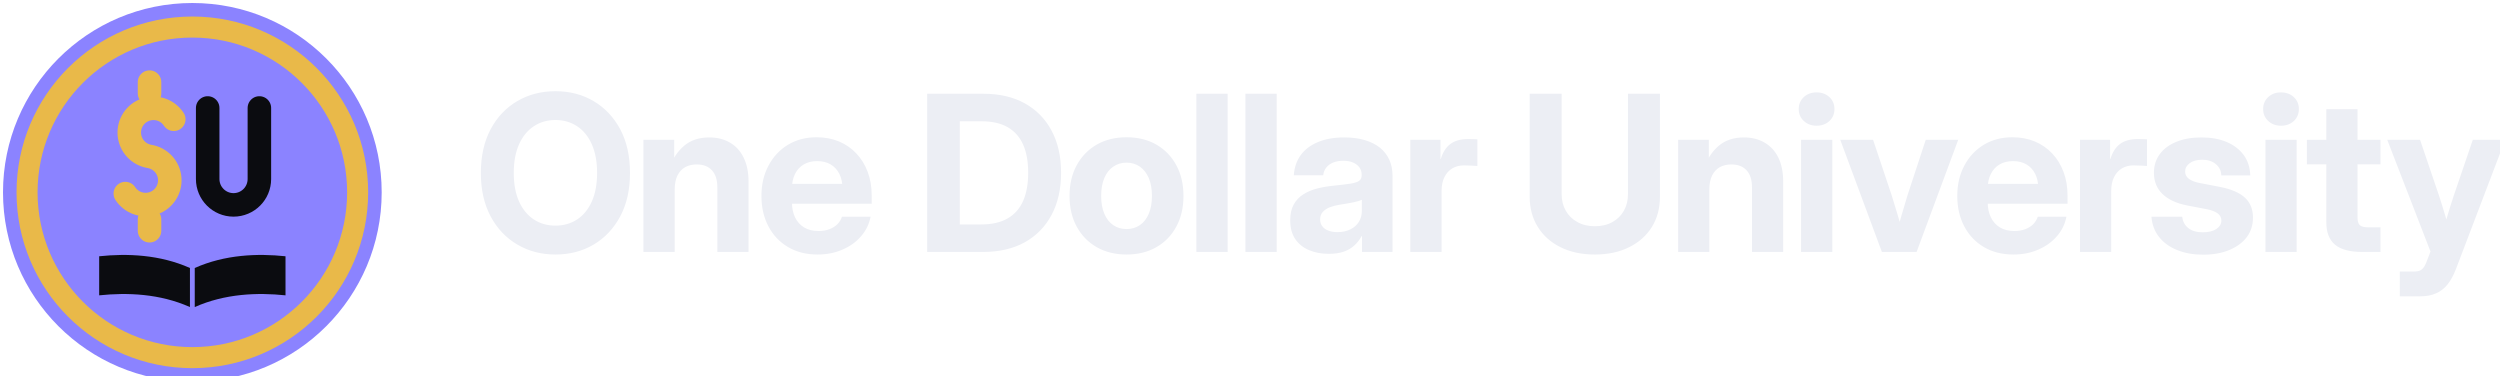
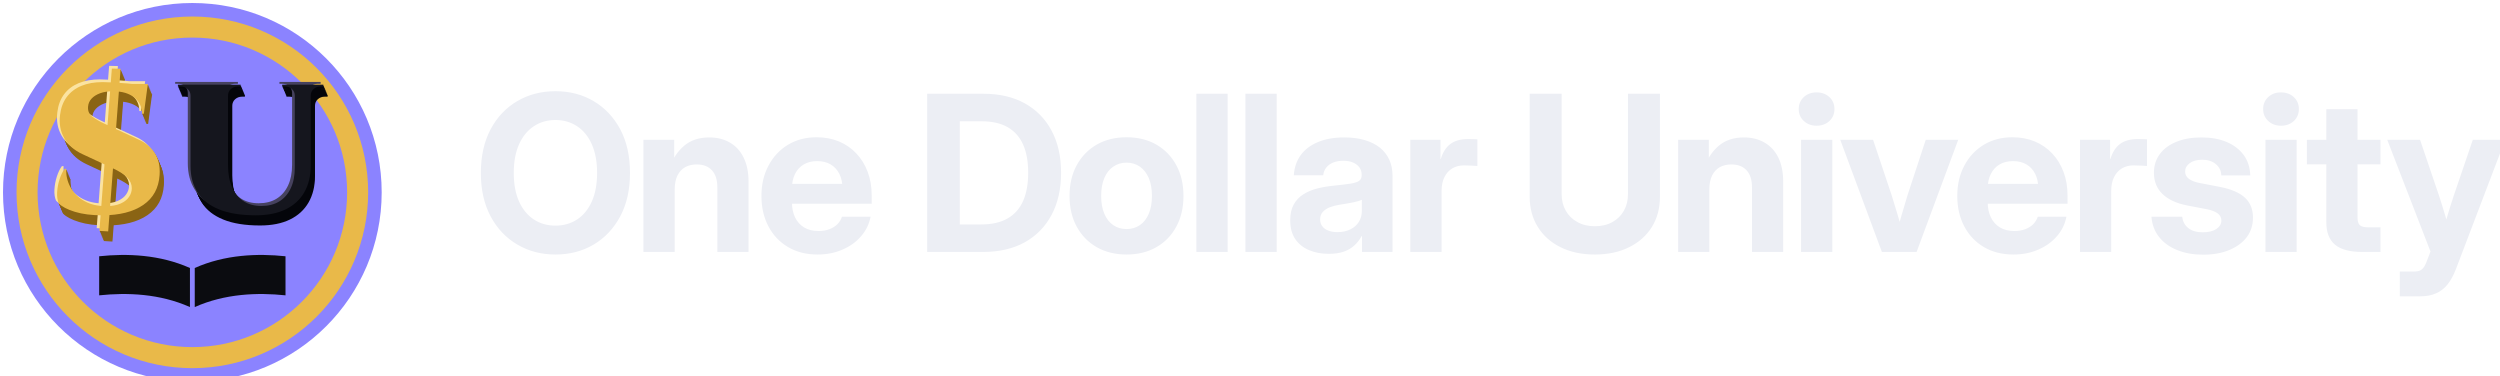
<svg xmlns="http://www.w3.org/2000/svg" viewBox="0 0 266.19 40" width="266.19" height="40">
  <g transform="translate(0 0) scale(0.16)">
    <circle cx="128" cy="128" r="126" fill="#8B83FF" />
    <circle cx="128" cy="128" r="110" fill="none" stroke="#E9B949" stroke-width="14" />
-     <path d="M115.64 79.38A16.12 16.12 0 1 0 99.51 104.1A16.12 16.12 0 1 1 83.39 128.82" fill="none" stroke="#E9B949" stroke-width="15.65" stroke-linecap="round" stroke-linejoin="round" />
-     <path d="M99.51 54.65V62.17M99.51 146.02V153.55" fill="none" stroke="#E9B949" stroke-width="15.65" stroke-linecap="round" stroke-linejoin="round" />
-     <path d="M138.21 71.85V119.15A17.2 17.2 0 0 0 172.61 119.15V71.85" fill="none" stroke="#0B0C10" stroke-width="15.65" stroke-linecap="round" stroke-linejoin="round" />
+     <path d="M71.18 61.41Q73.86 61.41 78.37 61.66Q82.87 61.9 87.74 62.33Q92.61 62.75 96.26 63.18Q99.92 63.6 101.01 64.09L98.58 82.48H97.36Q97.36 75.78 92.18 71.64Q87.01 67.5 78 67.5Q73.01 67.5 69.42 68.84Q65.83 70.18 63.76 72.43Q61.69 74.68 61.44 77.73Q61.08 82.11 64.42 84.55Q67.77 86.98 72.28 89.05L95.05 99.64Q101.86 102.69 105.76 108.53Q109.66 114.38 109.05 123.26Q108.2 136.29 98.15 143.17Q88.11 150.05 70.82 150.05Q60.22 150.05 52.68 147.74Q45.13 145.42 41.96 142.14Q40.62 139.09 40.87 134.71Q41.11 130.33 42.51 126Q43.91 121.68 45.86 119.12H46.95Q46.59 125.45 49.63 131.18Q52.68 136.9 58.76 140.43Q64.85 143.96 73.37 143.96Q79.22 143.96 83.05 142.26Q86.89 140.55 88.71 137.81Q90.54 135.07 90.54 132.03Q90.54 128.13 87.56 124.97Q84.58 121.8 77.64 118.64L57.79 109.38Q49.39 105.49 45.55 98.67Q41.72 91.85 42.81 83.21Q43.67 76.15 47.32 71.27Q50.97 66.4 57 63.91Q63.02 61.41 71.18 61.41ZM101.26 62.63 100.89 65.19H83.24V62.63ZM77.27 52.4 83.11 52.53 74.83 160.76 68.99 160.4Z" fill="#8A6414" />
+     <path d="M70.87 60.66Q73.54 60.66 78.05 60.9Q82.55 61.15 87.42 61.57Q92.29 62 95.95 62.43Q99.6 62.85 100.7 63.34L98.26 81.72H97.04Q97.04 75.03 91.87 70.89Q86.69 66.75 77.68 66.75Q72.69 66.75 69.1 68.09Q65.51 69.43 63.44 71.68Q61.37 73.93 61.13 76.98Q60.76 81.36 64.11 83.79Q67.46 86.23 71.96 88.3L94.73 98.89Q101.55 101.93 105.44 107.78Q109.34 113.62 108.73 122.51Q107.88 135.54 97.83 142.42Q87.79 149.3 70.5 149.3Q59.91 149.3 52.36 146.98Q44.81 144.67 41.65 141.38Q40.31 138.34 40.55 133.96Q40.79 129.57 42.19 125.25Q43.59 120.93 45.54 118.37H46.64Q46.27 124.7 49.32 130.42Q52.36 136.15 58.45 139.68Q64.54 143.21 73.06 143.21Q78.9 143.21 82.74 141.5Q86.57 139.8 88.4 137.06Q90.22 134.32 90.22 131.28Q90.22 127.38 87.24 124.22Q84.26 121.05 77.32 117.88L57.47 108.63Q49.07 104.73 45.24 97.92Q41.4 91.1 42.5 82.45Q43.35 75.39 47 70.52Q50.66 65.65 56.68 63.16Q62.71 60.66 70.87 60.66ZM100.94 61.88 100.57 64.43H82.92V61.88ZM76.95 51.65 82.8 51.77 74.52 160.01 68.67 159.65Z" fill="#8A6414" />
+     <path d="M70.55 59.91Q73.23 59.91 77.73 60.15Q82.24 60.39 87.11 60.82Q91.98 61.25 95.63 61.67Q99.28 62.1 100.38 62.59L97.94 80.97H96.73Q96.73 74.27 91.55 70.14Q86.38 66 77.37 66Q72.38 66 68.78 67.33Q65.19 68.67 63.12 70.93Q61.05 73.18 60.81 76.22Q60.44 80.61 63.79 83.04Q67.14 85.48 71.65 87.55L94.41 98.14Q101.23 101.18 105.13 107.03Q109.02 112.87 108.42 121.76Q107.56 134.79 97.52 141.66Q87.47 148.54 70.18 148.54Q59.59 148.54 52.04 146.23Q44.5 143.92 41.33 140.63Q39.99 137.59 40.23 133.2Q40.48 128.82 41.88 124.5Q43.28 120.18 45.23 117.62H46.32Q45.96 123.95 49 129.67Q52.04 135.39 58.13 138.93Q64.22 142.46 72.74 142.46Q78.59 142.46 82.42 140.75Q86.26 139.05 88.08 136.31Q89.91 133.57 89.91 130.52Q89.91 126.63 86.93 123.46Q83.94 120.3 77 117.13L57.16 107.88Q48.76 103.98 44.92 97.16Q41.09 90.35 42.18 81.7Q43.03 74.64 46.69 69.77Q50.34 64.9 56.37 62.4Q62.39 59.91 70.55 59.91ZM100.62 61.13 100.26 63.68H82.6V61.13ZM76.64 50.9 82.48 51.02 74.2 159.26 68.36 158.89Z" fill="#8A6414" />
+     <path d="M70.23 59.16Q72.91 59.16 77.42 59.4Q81.92 59.64 86.79 60.07Q91.66 60.49 95.32 60.92Q98.97 61.35 100.06 61.83L97.63 80.22H96.41Q96.41 73.52 91.24 69.38Q86.06 65.24 77.05 65.24Q72.06 65.24 68.47 66.58Q64.88 67.92 62.81 70.17Q60.74 72.43 60.49 75.47Q60.13 79.85 63.48 82.29Q66.83 84.72 71.33 86.79L94.1 97.39Q100.92 100.43 104.81 106.27Q108.71 112.12 108.1 121.01Q107.25 134.03 97.2 140.91Q87.16 147.79 69.87 147.79Q59.28 147.79 51.73 145.48Q44.18 143.16 41.01 139.88Q39.67 136.83 39.92 132.45Q40.16 128.07 41.56 123.75Q42.96 119.42 44.91 116.87H46.01Q45.64 123.2 48.68 128.92Q51.73 134.64 57.82 138.17Q63.9 141.7 72.43 141.7Q78.27 141.7 82.1 140Q85.94 138.29 87.77 135.56Q89.59 132.82 89.59 129.77Q89.59 125.88 86.61 122.71Q83.63 119.54 76.69 116.38L56.84 107.13Q48.44 103.23 44.61 96.41Q40.77 89.59 41.87 80.95Q42.72 73.89 46.37 69.02Q50.02 64.15 56.05 61.65Q62.08 59.16 70.23 59.16ZM100.31 60.37 99.94 62.93H82.29V60.37ZM76.32 50.15 82.17 50.27 73.89 158.51 68.04 158.14Z" fill="#8A6414" />
+     <path d="M69.92 58.4Q72.6 58.4 77.1 58.65Q81.61 58.89 86.48 59.32Q91.35 59.74 95 60.17Q98.65 60.59 99.75 61.08L97.31 79.47H96.09Q96.09 72.77 90.92 68.63Q85.75 64.49 76.74 64.49Q71.74 64.49 68.15 65.83Q64.56 67.17 62.49 69.42Q60.42 71.67 60.18 74.72Q59.81 79.1 63.16 81.54Q66.51 83.97 71.01 86.04L93.78 96.63Q100.6 99.68 104.5 105.52Q108.39 111.37 107.78 120.25Q106.93 133.28 96.89 140.16Q86.84 147.04 69.55 147.04Q58.96 147.04 51.41 144.73Q43.86 142.41 40.7 139.13Q39.36 136.08 39.6 131.7Q39.85 127.32 41.25 122.99Q42.65 118.67 44.59 116.11H45.69Q45.32 122.44 48.37 128.17Q51.41 133.89 57.5 137.42Q63.59 140.95 72.11 140.95Q77.95 140.95 81.79 139.25Q85.62 137.54 87.45 134.8Q89.28 132.06 89.28 129.02Q89.28 125.12 86.29 121.96Q83.31 118.79 76.37 115.63L56.53 106.37Q48.12 102.48 44.29 95.66Q40.45 88.84 41.55 80.2Q42.4 73.14 46.05 68.26Q49.71 63.39 55.73 60.9Q61.76 58.4 69.92 58.4ZM99.99 59.62 99.63 62.18H81.97V59.62ZM76.01 49.39 81.85 49.52 73.57 157.75 67.73 157.39Z" fill="#8A6414" />
+     <path d="M69.6 57.65Q72.28 57.65 76.79 57.89Q81.29 58.14 86.16 58.56Q91.03 58.99 94.68 59.42Q98.34 59.84 99.43 60.33L97 78.71H95.78Q95.78 72.02 90.6 67.88Q85.43 63.74 76.42 63.74Q71.43 63.74 67.84 65.08Q64.24 66.42 62.18 68.67Q60.11 70.92 59.86 73.97Q59.5 78.35 62.84 80.78Q66.19 83.22 70.7 85.29L93.47 95.88Q100.28 98.92 104.18 104.77Q108.08 110.61 107.47 119.5Q106.61 132.53 96.57 139.41Q86.53 146.29 69.24 146.29Q58.64 146.29 51.1 143.97Q43.55 141.66 40.38 138.37Q39.04 135.33 39.29 130.95Q39.53 126.56 40.93 122.24Q42.33 117.92 44.28 115.36H45.37Q45.01 121.69 48.05 127.41Q51.1 133.14 57.18 136.67Q63.27 140.2 71.79 140.2Q77.64 140.2 81.47 138.49Q85.31 136.79 87.13 134.05Q88.96 131.31 88.96 128.27Q88.96 124.37 85.98 121.21Q82.99 118.04 76.05 114.87L56.21 105.62Q47.81 101.72 43.97 94.91Q40.14 88.09 41.23 79.44Q42.09 72.38 45.74 67.51Q49.39 62.64 55.42 60.15Q61.44 57.65 69.6 57.65ZM99.67 58.87 99.31 61.42H81.66V58.87ZM75.69 48.64 81.53 48.76 73.25 157 67.41 156.64Z" fill="#8A6414" />
+     <path d="M69.29 56.9Q71.96 56.9 76.47 57.14Q80.97 57.38 85.84 57.81Q90.71 58.24 94.37 58.66Q98.02 59.09 99.12 59.58L96.68 77.96H95.46Q95.46 71.26 90.29 67.13Q85.11 62.99 76.1 62.99Q71.11 62.99 67.52 64.32Q63.93 65.66 61.86 67.92Q59.79 70.17 59.55 73.21Q59.18 77.6 62.53 80.03Q65.88 82.47 70.38 84.54L93.15 95.13Q99.97 98.17 103.86 104.02Q107.76 109.86 107.15 118.75Q106.3 131.78 96.25 138.65Q86.21 145.53 68.92 145.53Q58.33 145.53 50.78 143.22Q43.23 140.91 40.07 137.62Q38.73 134.58 38.97 130.19Q39.21 125.81 40.61 121.49Q42.01 117.17 43.96 114.61H45.06Q44.69 120.94 47.74 126.66Q50.78 132.38 56.87 135.92Q62.95 139.45 71.48 139.45Q77.32 139.45 81.16 137.74Q84.99 136.04 86.82 133.3Q88.64 130.56 88.64 127.51Q88.64 123.62 85.66 120.45Q82.68 117.29 75.74 114.12L55.89 104.87Q47.49 100.97 43.66 94.15Q39.82 87.34 40.92 78.69Q41.77 71.63 45.42 66.76Q49.07 61.89 55.1 59.39Q61.13 56.9 69.29 56.9ZM99.36 58.12 98.99 60.67H81.34V58.12ZM75.37 47.89 81.22 48.01 72.94 156.25 67.09 155.88Z" fill="#8A6414" />
+     <path d="M68.97 56.15Q71.65 56.15 76.15 56.39Q80.66 56.63 85.53 57.06Q90.4 57.48 94.05 57.91Q97.7 58.34 98.8 58.82L96.36 77.21H95.15Q95.15 70.51 89.97 66.37Q84.8 62.23 75.79 62.23Q70.8 62.23 67.2 63.57Q63.61 64.91 61.54 67.16Q59.47 69.42 59.23 72.46Q58.86 76.84 62.21 79.28Q65.56 81.71 70.07 83.78L92.83 94.38Q99.65 97.42 103.55 103.26Q107.44 109.11 106.84 118Q105.98 131.02 95.94 137.9Q85.89 144.78 68.6 144.78Q58.01 144.78 50.46 142.47Q42.91 140.15 39.75 136.87Q38.41 133.82 38.65 129.44Q38.9 125.06 40.3 120.74Q41.7 116.41 43.65 113.86H44.74Q44.38 120.19 47.42 125.91Q50.46 131.63 56.55 135.16Q62.64 138.69 71.16 138.69Q77.01 138.69 80.84 136.99Q84.68 135.28 86.5 132.55Q88.33 129.81 88.33 126.76Q88.33 122.87 85.35 119.7Q82.36 116.53 75.42 113.37L55.58 104.12Q47.18 100.22 43.34 93.4Q39.51 86.58 40.6 77.94Q41.45 70.88 45.11 66.01Q48.76 61.14 54.79 58.64Q60.81 56.15 68.97 56.15ZM99.04 57.36 98.68 59.92H81.02V57.36ZM75.06 47.14 80.9 47.26 72.62 155.5 66.78 155.13Z" fill="#8A6414" />
+     <path d="M68.65 55.39Q71.33 55.39 75.84 55.64Q80.34 55.88 85.21 56.31Q90.08 56.73 93.73 57.16Q97.39 57.58 98.48 58.07L96.05 76.46H94.83Q94.83 69.76 89.66 65.62Q84.48 61.48 75.47 61.48Q70.48 61.48 66.89 62.82Q63.3 64.16 61.23 66.41Q59.16 68.66 58.91 71.71Q58.55 76.09 61.9 78.53Q65.24 80.96 69.75 83.03L92.52 93.62Q99.34 96.67 103.23 102.51Q107.13 108.36 106.52 117.24Q105.67 130.27 95.62 137.15Q85.58 144.03 68.29 144.03Q57.7 144.03 50.15 141.72Q42.6 139.4 39.43 136.12Q38.09 133.07 38.34 128.69Q38.58 124.31 39.98 119.98Q41.38 115.66 43.33 113.1H44.43Q44.06 119.43 47.1 125.16Q50.15 130.88 56.24 134.41Q62.32 137.94 70.85 137.94Q76.69 137.94 80.52 136.24Q84.36 134.53 86.19 131.79Q88.01 129.05 88.01 126.01Q88.01 122.11 85.03 118.95Q82.05 115.78 75.11 112.62L55.26 103.36Q46.86 99.47 43.02 92.65Q39.19 85.83 40.29 77.19Q41.14 70.13 44.79 65.25Q48.44 60.38 54.47 57.89Q60.5 55.39 68.65 55.39ZM98.73 56.61 98.36 59.17H80.71V56.61ZM74.74 46.38 80.59 46.51 72.31 154.74 66.46 154.38Z" fill="#8A6414" />
+     <path d="M66.53 52.83Q69.21 52.83 73.72 53.08Q78.22 53.32 83.09 53.75Q87.96 54.17 91.61 54.6Q95.27 55.03 96.36 55.51L93.93 73.9H92.71Q92.71 67.2 87.53 63.06Q82.36 58.92 73.35 58.92Q68.36 58.92 64.77 60.26Q61.17 61.6 59.1 63.85Q57.04 66.11 56.79 69.15Q56.43 73.53 59.77 75.97Q63.12 78.4 67.63 80.47L90.4 91.06Q97.21 94.11 101.11 99.95Q105.01 105.8 104.4 114.68Q103.54 127.71 93.5 134.59Q83.46 141.47 66.17 141.47Q55.57 141.47 48.03 139.16Q40.48 136.84 37.31 133.56Q35.97 130.51 36.22 126.13Q36.46 121.75 37.86 117.42Q39.26 113.1 41.21 110.55H42.3Q41.94 116.88 44.98 122.6Q48.03 128.32 54.11 131.85Q60.2 135.38 68.72 135.38Q74.57 135.38 78.4 133.68Q82.24 131.97 84.06 129.23Q85.89 126.49 85.89 123.45Q85.89 119.55 82.91 116.39Q79.92 113.22 72.98 110.06L53.14 100.81Q44.74 96.91 40.9 90.09Q37.07 83.27 38.16 74.63Q39.02 67.57 42.67 62.7Q46.32 57.83 52.35 55.33Q58.37 52.83 66.53 52.83ZM96.6 54.05 96.24 56.61H78.59V54.05ZM72.62 43.82 78.46 43.95 70.18 152.18 64.34 151.82Z" fill="#FBE3A0" />
+     <path d="M68.34 54.64Q71.02 54.64 75.52 54.88Q80.03 55.13 84.9 55.55Q89.77 55.98 93.42 56.41Q97.07 56.83 98.17 57.32L95.73 75.7H94.51Q94.51 69.01 89.34 64.87Q84.17 60.73 75.16 60.73Q70.16 60.73 66.57 62.07Q62.98 63.41 60.91 65.66Q58.84 67.91 58.6 70.96Q58.23 75.34 61.58 77.77Q64.93 80.21 69.43 82.28L92.2 92.87Q99.02 95.91 102.92 101.76Q106.81 107.6 106.2 116.49Q105.35 129.52 95.31 136.4Q85.26 143.28 67.97 143.28Q57.38 143.28 49.83 140.96Q42.28 138.65 39.12 135.36Q37.78 132.32 38.02 127.94Q38.26 123.55 39.67 119.23Q41.07 114.91 43.01 112.35H44.11Q43.74 118.68 46.79 124.4Q49.83 130.13 55.92 133.66Q62.01 137.19 70.53 137.19Q76.37 137.19 80.21 135.48Q84.04 133.78 85.87 131.04Q87.7 128.3 87.7 125.26Q87.7 121.36 84.71 118.2Q81.73 115.03 74.79 111.86L54.94 102.61Q46.54 98.71 42.71 91.9Q38.87 85.08 39.97 76.43Q40.82 69.37 44.47 64.5Q48.13 59.63 54.15 57.14Q60.18 54.64 68.34 54.64ZM98.41 55.86 98.05 58.41H80.39V55.86ZM74.43 45.63 80.27 45.75 71.99 153.99 66.15 153.63Z" fill="#E9B949" />
+     <path d="M154.58 63.12V116.69Q154.58 125.21 157.26 131.3Q159.94 137.39 164.87 140.61Q169.8 143.84 176.74 143.84Q183.8 143.84 188.73 140.8Q193.67 137.75 196.34 132.03Q199.02 126.31 199.02 118.27V63.12H209.62V117.05Q209.62 127.28 205.35 134.71Q201.09 142.14 192.94 146.09Q184.78 150.05 173.09 150.05Q158.24 150.05 148.56 146.09Q138.88 142.14 134.25 134.77Q129.62 127.4 129.62 117.18V63.12ZM129.99 63.12V70.42H129.62Q129.62 67.74 127.74 66.04Q125.85 64.34 123.17 64.34Q123.17 64.34 122.2 64.34Q121.22 64.34 121.22 64.34V63.12ZM162.98 63.12V64.34Q162.98 64.34 162.01 64.34Q161.04 64.34 161.04 64.34Q158.36 64.34 156.47 66.04Q154.58 67.74 154.58 70.42H154.34V63.12ZM199.39 63.12V70.42H199.02Q199.02 67.74 197.14 66.04Q195.25 64.34 192.57 64.34Q192.57 64.34 191.6 64.34Q190.62 64.34 190.62 64.34V63.12ZM218.02 63.12V64.34Q218.02 64.34 217.04 64.34Q216.07 64.34 216.07 64.34Q213.39 64.34 211.5 66.04Q209.62 67.74 209.62 70.42H209.37V63.12Z" fill="#04050A" />
+     <path d="M154.27 62.36V115.94Q154.27 124.46 156.95 130.55Q159.62 136.63 164.55 139.86Q169.49 143.09 176.43 143.09Q183.49 143.09 188.42 140.04Q193.35 137 196.03 131.28Q198.71 125.55 198.71 117.52V62.36H209.3V116.3Q209.3 126.53 205.04 133.96Q200.78 141.38 192.62 145.34Q184.46 149.3 172.77 149.3Q157.92 149.3 148.24 145.34Q138.56 141.38 133.93 134.02Q129.31 126.65 129.31 116.42V62.36ZM129.67 62.36V69.67H129.31Q129.31 66.99 127.42 65.29Q125.53 63.58 122.85 63.58Q122.85 63.58 121.88 63.58Q120.91 63.58 120.91 63.58V62.36ZM162.67 62.36V63.58Q162.67 63.58 161.69 63.58Q160.72 63.58 160.72 63.58Q158.04 63.58 156.15 65.29Q154.27 66.99 154.27 69.67H154.02V62.36ZM199.07 62.36V69.67H198.71Q198.71 66.99 196.82 65.29Q194.93 63.58 192.25 63.58Q192.25 63.58 191.28 63.58Q190.31 63.58 190.31 63.58V62.36ZM217.7 62.36V63.58Q217.7 63.58 216.73 63.58Q215.75 63.58 215.75 63.58Q213.07 63.58 211.19 65.29Q209.3 66.99 209.3 69.67H209.06V62.36Z" fill="#04050A" />
+     <path d="M153.95 61.61V115.18Q153.95 123.71 156.63 129.79Q159.31 135.88 164.24 139.11Q169.17 142.33 176.11 142.33Q183.17 142.33 188.1 139.29Q193.03 136.25 195.71 130.52Q198.39 124.8 198.39 116.77V61.61H208.98V115.55Q208.98 125.78 204.72 133.2Q200.46 140.63 192.3 144.59Q184.15 148.54 172.46 148.54Q157.6 148.54 147.92 144.59Q138.24 140.63 133.62 133.26Q128.99 125.9 128.99 115.67V61.61ZM129.36 61.61V68.92H128.99Q128.99 66.24 127.1 64.53Q125.22 62.83 122.54 62.83Q122.54 62.83 121.56 62.83Q120.59 62.83 120.59 62.83V61.61ZM162.35 61.61V62.83Q162.35 62.83 161.38 62.83Q160.4 62.83 160.4 62.83Q157.73 62.83 155.84 64.53Q153.95 66.24 153.95 68.92H153.71V61.61ZM198.76 61.61V68.92H198.39Q198.39 66.24 196.5 64.53Q194.62 62.83 191.94 62.83Q191.94 62.83 190.96 62.83Q189.99 62.83 189.99 62.83V61.61ZM217.38 61.61V62.83Q217.38 62.83 216.41 62.83Q215.44 62.83 215.44 62.83Q212.76 62.83 210.87 64.53Q208.98 66.24 208.98 68.92H208.74V61.61Z" fill="#04050A" />
+     <path d="M153.63 60.86V114.43Q153.63 122.95 156.31 129.04Q158.99 135.13 163.92 138.36Q168.85 141.58 175.79 141.58Q182.86 141.58 187.79 138.54Q192.72 135.49 195.4 129.77Q198.07 124.05 198.07 116.01V60.86H208.67V114.8Q208.67 125.02 204.41 132.45Q200.14 139.88 191.99 143.83Q183.83 147.79 172.14 147.79Q157.29 147.79 147.61 143.83Q137.93 139.88 133.3 132.51Q128.68 125.15 128.68 114.92V60.86ZM129.04 60.86V68.17H128.68Q128.68 65.49 126.79 63.78Q124.9 62.08 122.22 62.08Q122.22 62.08 121.25 62.08Q120.27 62.08 120.27 62.08V60.86ZM162.04 60.86V62.08Q162.04 62.08 161.06 62.08Q160.09 62.08 160.09 62.08Q157.41 62.08 155.52 63.78Q153.63 65.49 153.63 68.17H153.39V60.86ZM198.44 60.86V68.17H198.07Q198.07 65.49 196.19 63.78Q194.3 62.08 191.62 62.08Q191.62 62.08 190.65 62.08Q189.67 62.08 189.67 62.08V60.86ZM217.07 60.86V62.08Q217.07 62.08 216.09 62.08Q215.12 62.08 215.12 62.08Q212.44 62.08 210.55 63.78Q208.67 65.49 208.67 68.17H208.42V60.86Z" fill="#04050A" />
+     <path d="M153.32 60.11V113.68Q153.32 122.2 156 128.29Q158.68 134.38 163.61 137.6Q168.54 140.83 175.48 140.83Q182.54 140.83 187.47 137.79Q192.4 134.74 195.08 129.02Q197.76 123.3 197.76 115.26V60.11H208.35V114.04Q208.35 124.27 204.09 131.7Q199.83 139.13 191.67 143.08Q183.51 147.04 171.83 147.04Q156.97 147.04 147.29 143.08Q137.61 139.13 132.99 131.76Q128.36 124.39 128.36 114.17V60.11ZM128.72 60.11V67.41H128.36Q128.36 64.73 126.47 63.03Q124.59 61.33 121.91 61.33Q121.91 61.33 120.93 61.33Q119.96 61.33 119.96 61.33V60.11ZM161.72 60.11V61.33Q161.72 61.33 160.75 61.33Q159.77 61.33 159.77 61.33Q157.09 61.33 155.21 63.03Q153.32 64.73 153.32 67.41H153.08V60.11ZM198.12 60.11V67.41H197.76Q197.76 64.73 195.87 63.03Q193.98 61.33 191.31 61.33Q191.31 61.33 190.33 61.33Q189.36 61.33 189.36 61.33V60.11ZM216.75 60.11V61.33Q216.75 61.33 215.78 61.33Q214.8 61.33 214.8 61.33Q212.13 61.33 210.24 63.03Q208.35 64.73 208.35 67.41H208.11V60.11Z" fill="#04050A" />
+     <path d="M153 59.35V112.93Q153 121.45 155.68 127.54Q158.36 133.62 163.29 136.85Q168.22 140.08 175.16 140.08Q182.22 140.08 187.15 137.03Q192.09 133.99 194.76 128.27Q197.44 122.54 197.44 114.51V59.35H208.03V113.29Q208.03 123.52 203.77 130.95Q199.51 138.37 191.35 142.33Q183.2 146.29 171.51 146.29Q156.66 146.29 146.98 142.33Q137.3 138.37 132.67 131.01Q128.04 123.64 128.04 113.41V59.35ZM128.41 59.35V66.66H128.04Q128.04 63.98 126.16 62.28Q124.27 60.57 121.59 60.57Q121.59 60.57 120.62 60.57Q119.64 60.57 119.64 60.57V59.35ZM161.4 59.35V60.57Q161.4 60.57 160.43 60.57Q159.46 60.57 159.46 60.57Q156.78 60.57 154.89 62.28Q153 63.98 153 66.66H152.76V59.35ZM197.81 59.35V66.66H197.44Q197.44 63.98 195.56 62.28Q193.67 60.57 190.99 60.57Q190.99 60.57 190.02 60.57Q189.04 60.57 189.04 60.57V59.35ZM216.44 59.35V60.57Q216.44 60.57 215.46 60.57Q214.49 60.57 214.49 60.57Q211.81 60.57 209.92 62.28Q208.03 63.98 208.03 66.66H207.79V59.35Z" fill="#04050A" />
+     <path d="M152.69 58.6V112.17Q152.69 120.7 155.37 126.78Q158.04 132.87 162.97 136.1Q167.91 139.32 174.85 139.32Q181.91 139.32 186.84 136.28Q191.77 133.24 194.45 127.51Q197.13 121.79 197.13 113.76V58.6H207.72V112.54Q207.72 122.77 203.46 130.19Q199.2 137.62 191.04 141.58Q182.88 145.53 171.19 145.53Q156.34 145.53 146.66 141.58Q136.98 137.62 132.35 130.25Q127.73 122.89 127.73 112.66V58.6ZM128.09 58.6V65.91H127.73Q127.73 63.23 125.84 61.52Q123.95 59.82 121.27 59.82Q121.27 59.82 120.3 59.82Q119.33 59.82 119.33 59.82V58.6ZM161.09 58.6V59.82Q161.09 59.82 160.11 59.82Q159.14 59.82 159.14 59.82Q156.46 59.82 154.57 61.52Q152.69 63.23 152.69 65.91H152.44V58.6ZM197.49 58.6V65.91H197.13Q197.13 63.23 195.24 61.52Q193.35 59.82 190.67 59.82Q190.67 59.82 189.7 59.82Q188.73 59.82 188.73 59.82V58.6ZM216.12 58.6V59.82Q216.12 59.82 215.15 59.82Q214.17 59.82 214.17 59.82Q211.49 59.82 209.61 61.52Q207.72 63.23 207.72 65.91H207.48V58.6Z" fill="#04050A" />
+     <path d="M152.37 57.85V111.42Q152.37 119.94 155.05 126.03Q157.73 132.12 162.66 135.35Q167.59 138.57 174.53 138.57Q181.59 138.57 186.52 135.53Q191.45 132.48 194.13 126.76Q196.81 121.04 196.81 113V57.85H207.4V111.79Q207.4 122.01 203.14 129.44Q198.88 136.87 190.72 140.82Q182.57 144.78 170.88 144.78Q156.02 144.78 146.34 140.82Q136.66 136.87 132.04 129.5Q127.41 122.14 127.41 111.91V57.85ZM127.78 57.85V65.16H127.41Q127.41 62.48 125.52 60.77Q123.64 59.07 120.96 59.07Q120.96 59.07 119.98 59.07Q119.01 59.07 119.01 59.07V57.85ZM160.77 57.85V59.07Q160.77 59.07 159.8 59.07Q158.82 59.07 158.82 59.07Q156.14 59.07 154.26 60.77Q152.37 62.48 152.37 65.16H152.13V57.85ZM197.18 57.85V65.16H196.81Q196.81 62.48 194.92 60.77Q193.04 59.07 190.36 59.07Q190.36 59.07 189.38 59.07Q188.41 59.07 188.41 59.07V57.85ZM215.8 57.85V59.07Q215.8 59.07 214.83 59.07Q213.86 59.07 213.86 59.07Q211.18 59.07 209.29 60.77Q207.4 62.48 207.4 65.16H207.16V57.85Z" fill="#04050A" />
+     <path d="M152.05 57.1V110.67Q152.05 119.19 154.73 125.28Q157.41 131.37 162.34 134.59Q167.27 137.82 174.21 137.82Q181.28 137.82 186.21 134.78Q191.14 131.73 193.82 126.01Q196.49 120.29 196.49 112.25V57.1H207.09V111.03Q207.09 121.26 202.83 128.69Q198.56 136.12 190.41 140.07Q182.25 144.03 170.56 144.03Q155.71 144.03 146.03 140.07Q136.35 136.12 131.72 128.75Q127.1 121.38 127.1 111.16V57.1ZM127.46 57.1V64.4H127.1Q127.1 61.72 125.21 60.02Q123.32 58.32 120.64 58.32Q120.64 58.32 119.67 58.32Q118.69 58.32 118.69 58.32V57.1ZM160.46 57.1V58.32Q160.46 58.32 159.48 58.32Q158.51 58.32 158.51 58.32Q155.83 58.32 153.94 60.02Q152.05 61.72 152.05 64.4H151.81V57.1ZM196.86 57.1V64.4H196.49Q196.49 61.72 194.61 60.02Q192.72 58.32 190.04 58.32Q190.04 58.32 189.07 58.32Q188.09 58.32 188.09 58.32V57.1ZM215.49 57.1V58.32Q215.49 58.32 214.51 58.32Q213.54 58.32 213.54 58.32Q210.86 58.32 208.97 60.02Q207.09 61.72 207.09 64.4H206.84V57.1Z" fill="#04050A" />
+     <path d="M149.93 54.54V108.11Q149.93 116.63 152.61 122.72Q155.29 128.81 160.22 132.03Q165.15 135.26 172.09 135.26Q179.15 135.26 184.08 132.22Q189.02 129.17 191.69 123.45Q194.37 117.73 194.37 109.69V54.54H204.96V108.48Q204.96 118.7 200.7 126.13Q196.44 133.56 188.28 137.51Q180.13 141.47 168.44 141.47Q153.59 141.47 143.91 137.51Q134.23 133.56 129.6 126.19Q124.97 118.82 124.97 108.6V54.54ZM125.34 54.54V61.84H124.97Q124.97 59.17 123.09 57.46Q121.2 55.76 118.52 55.76Q118.52 55.76 117.55 55.76Q116.57 55.76 116.57 55.76V54.54ZM158.33 54.54V55.76Q158.33 55.76 157.36 55.76Q156.39 55.76 156.39 55.76Q153.71 55.76 151.82 57.46Q149.93 59.17 149.93 61.84H149.69V54.54ZM194.74 54.54V61.84H194.37Q194.37 59.17 192.49 57.46Q190.6 55.76 187.92 55.76Q187.92 55.76 186.95 55.76Q185.97 55.76 185.97 55.76V54.54ZM213.37 54.54V55.76Q213.37 55.76 212.39 55.76Q211.42 55.76 211.42 55.76Q208.74 55.76 206.85 57.46Q204.96 59.17 204.96 61.84H204.72V54.54Z" fill="#46425F" />
+     <path d="M151.74 56.34V109.92Q151.74 118.44 154.42 124.53Q157.1 130.61 162.03 133.84Q166.96 137.07 173.9 137.07Q180.96 137.07 185.89 134.02Q190.82 130.98 193.5 125.26Q196.18 119.53 196.18 111.5V56.34H206.77V110.28Q206.77 120.51 202.51 127.94Q198.25 135.36 190.09 139.32Q181.93 143.28 170.24 143.28Q155.39 143.28 145.71 139.32Q136.03 135.36 131.41 128Q126.78 120.63 126.78 110.4V56.34ZM127.14 56.34V63.65H126.78Q126.78 60.97 124.89 59.27Q123 57.56 120.33 57.56Q120.33 57.56 119.35 57.56Q118.38 57.56 118.38 57.56V56.34ZM160.14 56.34V57.56Q160.14 57.56 159.17 57.56Q158.19 57.56 158.19 57.56Q155.51 57.56 153.63 59.27Q151.74 60.97 151.74 63.65H151.49V56.34ZM196.54 56.34V63.65H196.18Q196.18 60.97 194.29 59.27Q192.4 57.56 189.73 57.56Q189.73 57.56 188.75 57.56Q187.78 57.56 187.78 57.56V56.34ZM215.17 56.34V57.56Q215.17 57.56 214.2 57.56Q213.22 57.56 213.22 57.56Q210.55 57.56 208.66 59.27Q206.77 60.97 206.77 63.65H206.53V56.34Z" fill="#15161E" />
    <path d="M126.4 178.34C106.3 169.37 84.6 168.59 66 170.54V196.54C84.6 194.59 106.3 195.37 126.4 204.34Z" fill="#0B0C10" />
    <path d="M129.6 178.34C149.7 169.37 171.4 168.59 190 170.54V196.54C171.4 194.59 149.7 195.37 129.6 204.34Z" fill="#0B0C10" />
  </g>
  <g transform="translate(51.2 9.71) scale(0.91)">
    <path d="M8.73 19.11Q6.24 19.11 4.26 17.94Q2.28 16.78 1.14 14.64Q0 12.5 0 9.57Q0 6.61 1.14 4.46Q2.28 2.32 4.26 1.16Q6.24 0 8.73 0Q11.22 0 13.19 1.16Q15.16 2.32 16.31 4.46Q17.45 6.61 17.45 9.57Q17.45 12.5 16.31 14.64Q15.16 16.79 13.19 17.95Q11.22 19.11 8.73 19.11ZM8.73 15.73Q10.15 15.73 11.26 15.01Q12.36 14.29 12.98 12.91Q13.6 11.53 13.6 9.57Q13.6 7.59 12.98 6.21Q12.36 4.82 11.26 4.1Q10.15 3.37 8.73 3.37Q7.3 3.37 6.2 4.1Q5.1 4.82 4.47 6.21Q3.85 7.59 3.85 9.57Q3.85 11.53 4.47 12.91Q5.1 14.29 6.2 15.01Q7.3 15.73 8.73 15.73ZM22.68 11.52V18.81H19.02V5.69H22.62V9.1H22Q22.63 7.36 23.78 6.39Q24.93 5.41 26.72 5.41Q28.12 5.41 29.15 6.02Q30.19 6.62 30.75 7.78Q31.32 8.93 31.32 10.59V18.81H27.67V11.26Q27.67 9.94 27.04 9.26Q26.41 8.57 25.25 8.57Q24.5 8.57 23.92 8.88Q23.34 9.2 23.01 9.85Q22.68 10.5 22.68 11.52ZM39.4 19.11Q37.41 19.11 35.93 18.23Q34.45 17.35 33.64 15.8Q32.83 14.25 32.83 12.26Q32.83 10.25 33.66 8.7Q34.48 7.15 35.93 6.27Q37.39 5.39 39.27 5.39Q40.72 5.39 41.9 5.88Q43.09 6.38 43.94 7.29Q44.8 8.2 45.26 9.44Q45.73 10.68 45.73 12.19V13.17H34.14V10.84H43.96L42.31 11.39Q42.31 10.4 41.95 9.68Q41.59 8.96 40.93 8.57Q40.27 8.18 39.35 8.18Q38.44 8.18 37.78 8.57Q37.12 8.96 36.76 9.68Q36.4 10.4 36.4 11.39V12.99Q36.4 14 36.76 14.76Q37.13 15.52 37.82 15.94Q38.52 16.36 39.5 16.36Q40.22 16.36 40.78 16.15Q41.33 15.94 41.71 15.57Q42.09 15.19 42.25 14.69H45.6Q45.35 15.99 44.48 16.98Q43.62 17.98 42.3 18.54Q40.99 19.11 39.4 19.11ZM58.75 18.81H53.97V15.59H58.55Q60.42 15.59 61.63 14.89Q62.85 14.19 63.45 12.84Q64.04 11.49 64.04 9.54Q64.04 7.59 63.45 6.25Q62.85 4.91 61.64 4.21Q60.43 3.52 58.58 3.52H53.88V0.3H58.82Q61.61 0.3 63.64 1.42Q65.68 2.55 66.78 4.62Q67.89 6.7 67.89 9.54Q67.89 12.39 66.78 14.47Q65.68 16.54 63.64 17.68Q61.59 18.81 58.75 18.81ZM56.04 0.3V18.81H52.22V0.3ZM75.55 19.11Q73.57 19.11 72.06 18.25Q70.56 17.39 69.72 15.85Q68.88 14.31 68.88 12.26Q68.88 10.2 69.72 8.66Q70.56 7.12 72.06 6.25Q73.57 5.39 75.55 5.39Q77.54 5.39 79.04 6.25Q80.54 7.12 81.37 8.66Q82.21 10.2 82.21 12.26Q82.21 14.31 81.37 15.85Q80.54 17.39 79.04 18.25Q77.54 19.11 75.55 19.11ZM75.55 16.13Q76.44 16.13 77.11 15.67Q77.78 15.21 78.15 14.34Q78.52 13.47 78.52 12.26Q78.52 11.03 78.15 10.16Q77.78 9.3 77.11 8.83Q76.44 8.36 75.55 8.36Q74.67 8.36 73.99 8.83Q73.32 9.29 72.95 10.16Q72.58 11.03 72.58 12.26Q72.58 13.48 72.95 14.34Q73.32 15.21 73.99 15.67Q74.66 16.13 75.55 16.13ZM87.38 0.3V18.81H83.72V0.3ZM93.12 0.3V18.81H89.46V0.3ZM99.21 19.03Q97.9 19.03 96.89 18.59Q95.87 18.16 95.28 17.29Q94.7 16.42 94.7 15.11Q94.7 13.99 95.11 13.26Q95.52 12.52 96.23 12.07Q96.94 11.62 97.87 11.38Q98.8 11.15 99.82 11.05Q101.02 10.93 101.73 10.82Q102.44 10.71 102.75 10.5Q103.06 10.28 103.06 9.86V9.78Q103.06 9.29 102.8 8.92Q102.54 8.56 102.06 8.35Q101.59 8.14 100.92 8.14Q100.24 8.14 99.72 8.35Q99.21 8.56 98.91 8.95Q98.61 9.33 98.56 9.84H95.12Q95.21 8.48 95.92 7.49Q96.64 6.5 97.93 5.96Q99.22 5.41 101.02 5.41Q102.37 5.41 103.42 5.72Q104.47 6.03 105.2 6.61Q105.92 7.2 106.3 8.03Q106.67 8.86 106.67 9.91V18.81H103.1V16.96H103.05Q102.71 17.6 102.19 18.06Q101.68 18.53 100.95 18.78Q100.22 19.03 99.21 19.03ZM100.22 16.49Q101.11 16.49 101.75 16.16Q102.39 15.84 102.74 15.28Q103.08 14.72 103.08 14.01V12.7Q102.93 12.78 102.66 12.86Q102.4 12.94 102.06 13.01Q101.71 13.08 101.3 13.15Q100.89 13.23 100.45 13.29Q99.82 13.39 99.31 13.59Q98.8 13.8 98.5 14.14Q98.2 14.48 98.2 15.01Q98.2 15.47 98.45 15.8Q98.7 16.14 99.16 16.31Q99.61 16.49 100.22 16.49ZM108.75 18.81V5.69H112.28V7.93H112.32Q112.68 6.74 113.45 6.17Q114.22 5.6 115.51 5.6Q115.84 5.6 116.11 5.61Q116.38 5.62 116.6 5.63V8.75Q116.4 8.73 115.94 8.71Q115.49 8.68 115.02 8.68Q114.28 8.68 113.68 9.02Q113.09 9.37 112.75 10.04Q112.41 10.71 112.41 11.7V18.81ZM130.34 19.11Q128.04 19.11 126.32 18.25Q124.61 17.4 123.67 15.88Q122.72 14.36 122.72 12.36V0.3H126.46V12.05Q126.46 13.14 126.94 13.98Q127.42 14.83 128.3 15.31Q129.17 15.8 130.35 15.8Q131.53 15.8 132.4 15.31Q133.27 14.83 133.74 13.99Q134.22 13.15 134.22 12.05V0.3H137.96V12.36Q137.96 14.36 137.02 15.88Q136.08 17.4 134.36 18.25Q132.65 19.11 130.34 19.11ZM143.74 11.52V18.81H140.09V5.69H143.68V9.1H143.06Q143.69 7.36 144.84 6.39Q145.99 5.41 147.78 5.41Q149.18 5.41 150.21 6.02Q151.25 6.62 151.82 7.78Q152.38 8.93 152.38 10.59V18.81H148.73V11.26Q148.73 9.94 148.1 9.26Q147.47 8.57 146.31 8.57Q145.56 8.57 144.98 8.88Q144.4 9.2 144.07 9.85Q143.74 10.5 143.74 11.52ZM154.47 18.81V5.69H158.13V18.81ZM156.29 4.04Q155.39 4.04 154.79 3.48Q154.2 2.93 154.2 2.09Q154.2 1.25 154.79 0.69Q155.39 0.14 156.29 0.14Q157.19 0.14 157.79 0.69Q158.38 1.25 158.38 2.09Q158.38 2.93 157.79 3.49Q157.19 4.04 156.29 4.04ZM163.93 18.81 159.06 5.69H162.9L165.07 12.17Q165.44 13.33 165.78 14.49Q166.12 15.65 166.45 16.8H165.58Q165.91 15.65 166.24 14.49Q166.57 13.33 166.93 12.17L169.06 5.69H172.86L167.99 18.81ZM179.32 19.11Q177.33 19.11 175.85 18.23Q174.37 17.35 173.56 15.8Q172.75 14.25 172.75 12.26Q172.75 10.25 173.58 8.7Q174.4 7.15 175.85 6.27Q177.31 5.39 179.19 5.39Q180.64 5.39 181.82 5.88Q183.01 6.38 183.86 7.29Q184.72 8.2 185.18 9.44Q185.65 10.68 185.65 12.19V13.17H174.06V10.84H183.88L182.23 11.39Q182.23 10.4 181.87 9.68Q181.51 8.96 180.85 8.57Q180.19 8.18 179.27 8.18Q178.36 8.18 177.7 8.57Q177.04 8.96 176.68 9.68Q176.31 10.4 176.31 11.39V12.99Q176.31 14 176.68 14.76Q177.05 15.52 177.74 15.94Q178.44 16.36 179.42 16.36Q180.14 16.36 180.7 16.15Q181.25 15.94 181.63 15.57Q182 15.19 182.17 14.69H185.52Q185.27 15.99 184.4 16.98Q183.53 17.98 182.22 18.54Q180.91 19.11 179.32 19.11ZM187.11 18.81V5.69H190.63V7.93H190.67Q191.03 6.74 191.8 6.17Q192.57 5.6 193.87 5.6Q194.19 5.6 194.46 5.61Q194.73 5.62 194.95 5.63V8.75Q194.75 8.73 194.3 8.71Q193.84 8.68 193.37 8.68Q192.63 8.68 192.03 9.02Q191.44 9.37 191.1 10.04Q190.76 10.71 190.76 11.7V18.81ZM201.53 19.13Q199.83 19.13 198.51 18.6Q197.18 18.08 196.38 17.08Q195.58 16.09 195.47 14.69H199.07Q199.17 15.54 199.79 16.02Q200.4 16.51 201.47 16.51Q202.49 16.51 203.07 16.12Q203.65 15.73 203.65 15.13Q203.65 14.61 203.21 14.29Q202.76 13.97 201.95 13.81L199.65 13.37Q197.75 12.99 196.76 12.03Q195.76 11.06 195.76 9.55Q195.76 8.3 196.44 7.37Q197.12 6.44 198.37 5.93Q199.62 5.41 201.32 5.41Q203.02 5.41 204.29 5.95Q205.56 6.5 206.28 7.49Q206.99 8.48 207.03 9.85H203.64Q203.63 9.06 203.01 8.54Q202.4 8.02 201.43 8.02Q200.48 8.02 199.95 8.42Q199.41 8.82 199.41 9.4Q199.41 9.91 199.83 10.24Q200.25 10.56 201 10.72L203.49 11.2Q205.48 11.59 206.42 12.47Q207.35 13.34 207.35 14.79Q207.35 16.11 206.62 17.08Q205.88 18.05 204.56 18.59Q203.25 19.13 201.53 19.13ZM208.81 18.81V5.69H212.46V18.81ZM210.63 4.04Q209.72 4.04 209.13 3.48Q208.54 2.93 208.54 2.09Q208.54 1.25 209.13 0.69Q209.72 0.14 210.62 0.14Q211.53 0.14 212.13 0.69Q212.72 1.25 212.72 2.09Q212.72 2.93 212.13 3.49Q211.53 4.04 210.63 4.04ZM222.27 5.69V8.56H213.66V5.69ZM215.93 2.11H219.58V14.76Q219.58 15.42 219.85 15.68Q220.12 15.93 220.86 15.93Q221.17 15.93 221.6 15.93Q222.03 15.93 222.27 15.93V18.81Q221.94 18.81 221.34 18.81Q220.74 18.81 220.14 18.81Q217.97 18.81 216.95 17.96Q215.93 17.11 215.93 15.33ZM224.53 24V21.1H226.2Q226.64 21.1 226.92 20.97Q227.19 20.83 227.39 20.52Q227.58 20.22 227.75 19.72L228.12 18.76L223.06 5.69H226.9L229.1 12.17Q229.48 13.32 229.82 14.48Q230.17 15.65 230.5 16.8H229.47Q229.79 15.65 230.13 14.48Q230.48 13.31 230.86 12.17L233.07 5.69H236.86L231.09 20.83Q230.67 21.92 230.1 22.63Q229.53 23.33 228.75 23.66Q227.97 24 226.95 24Q226.36 24 225.74 24Q225.13 24 224.53 24Z" fill="#ECEEF4" />
  </g>
</svg>
